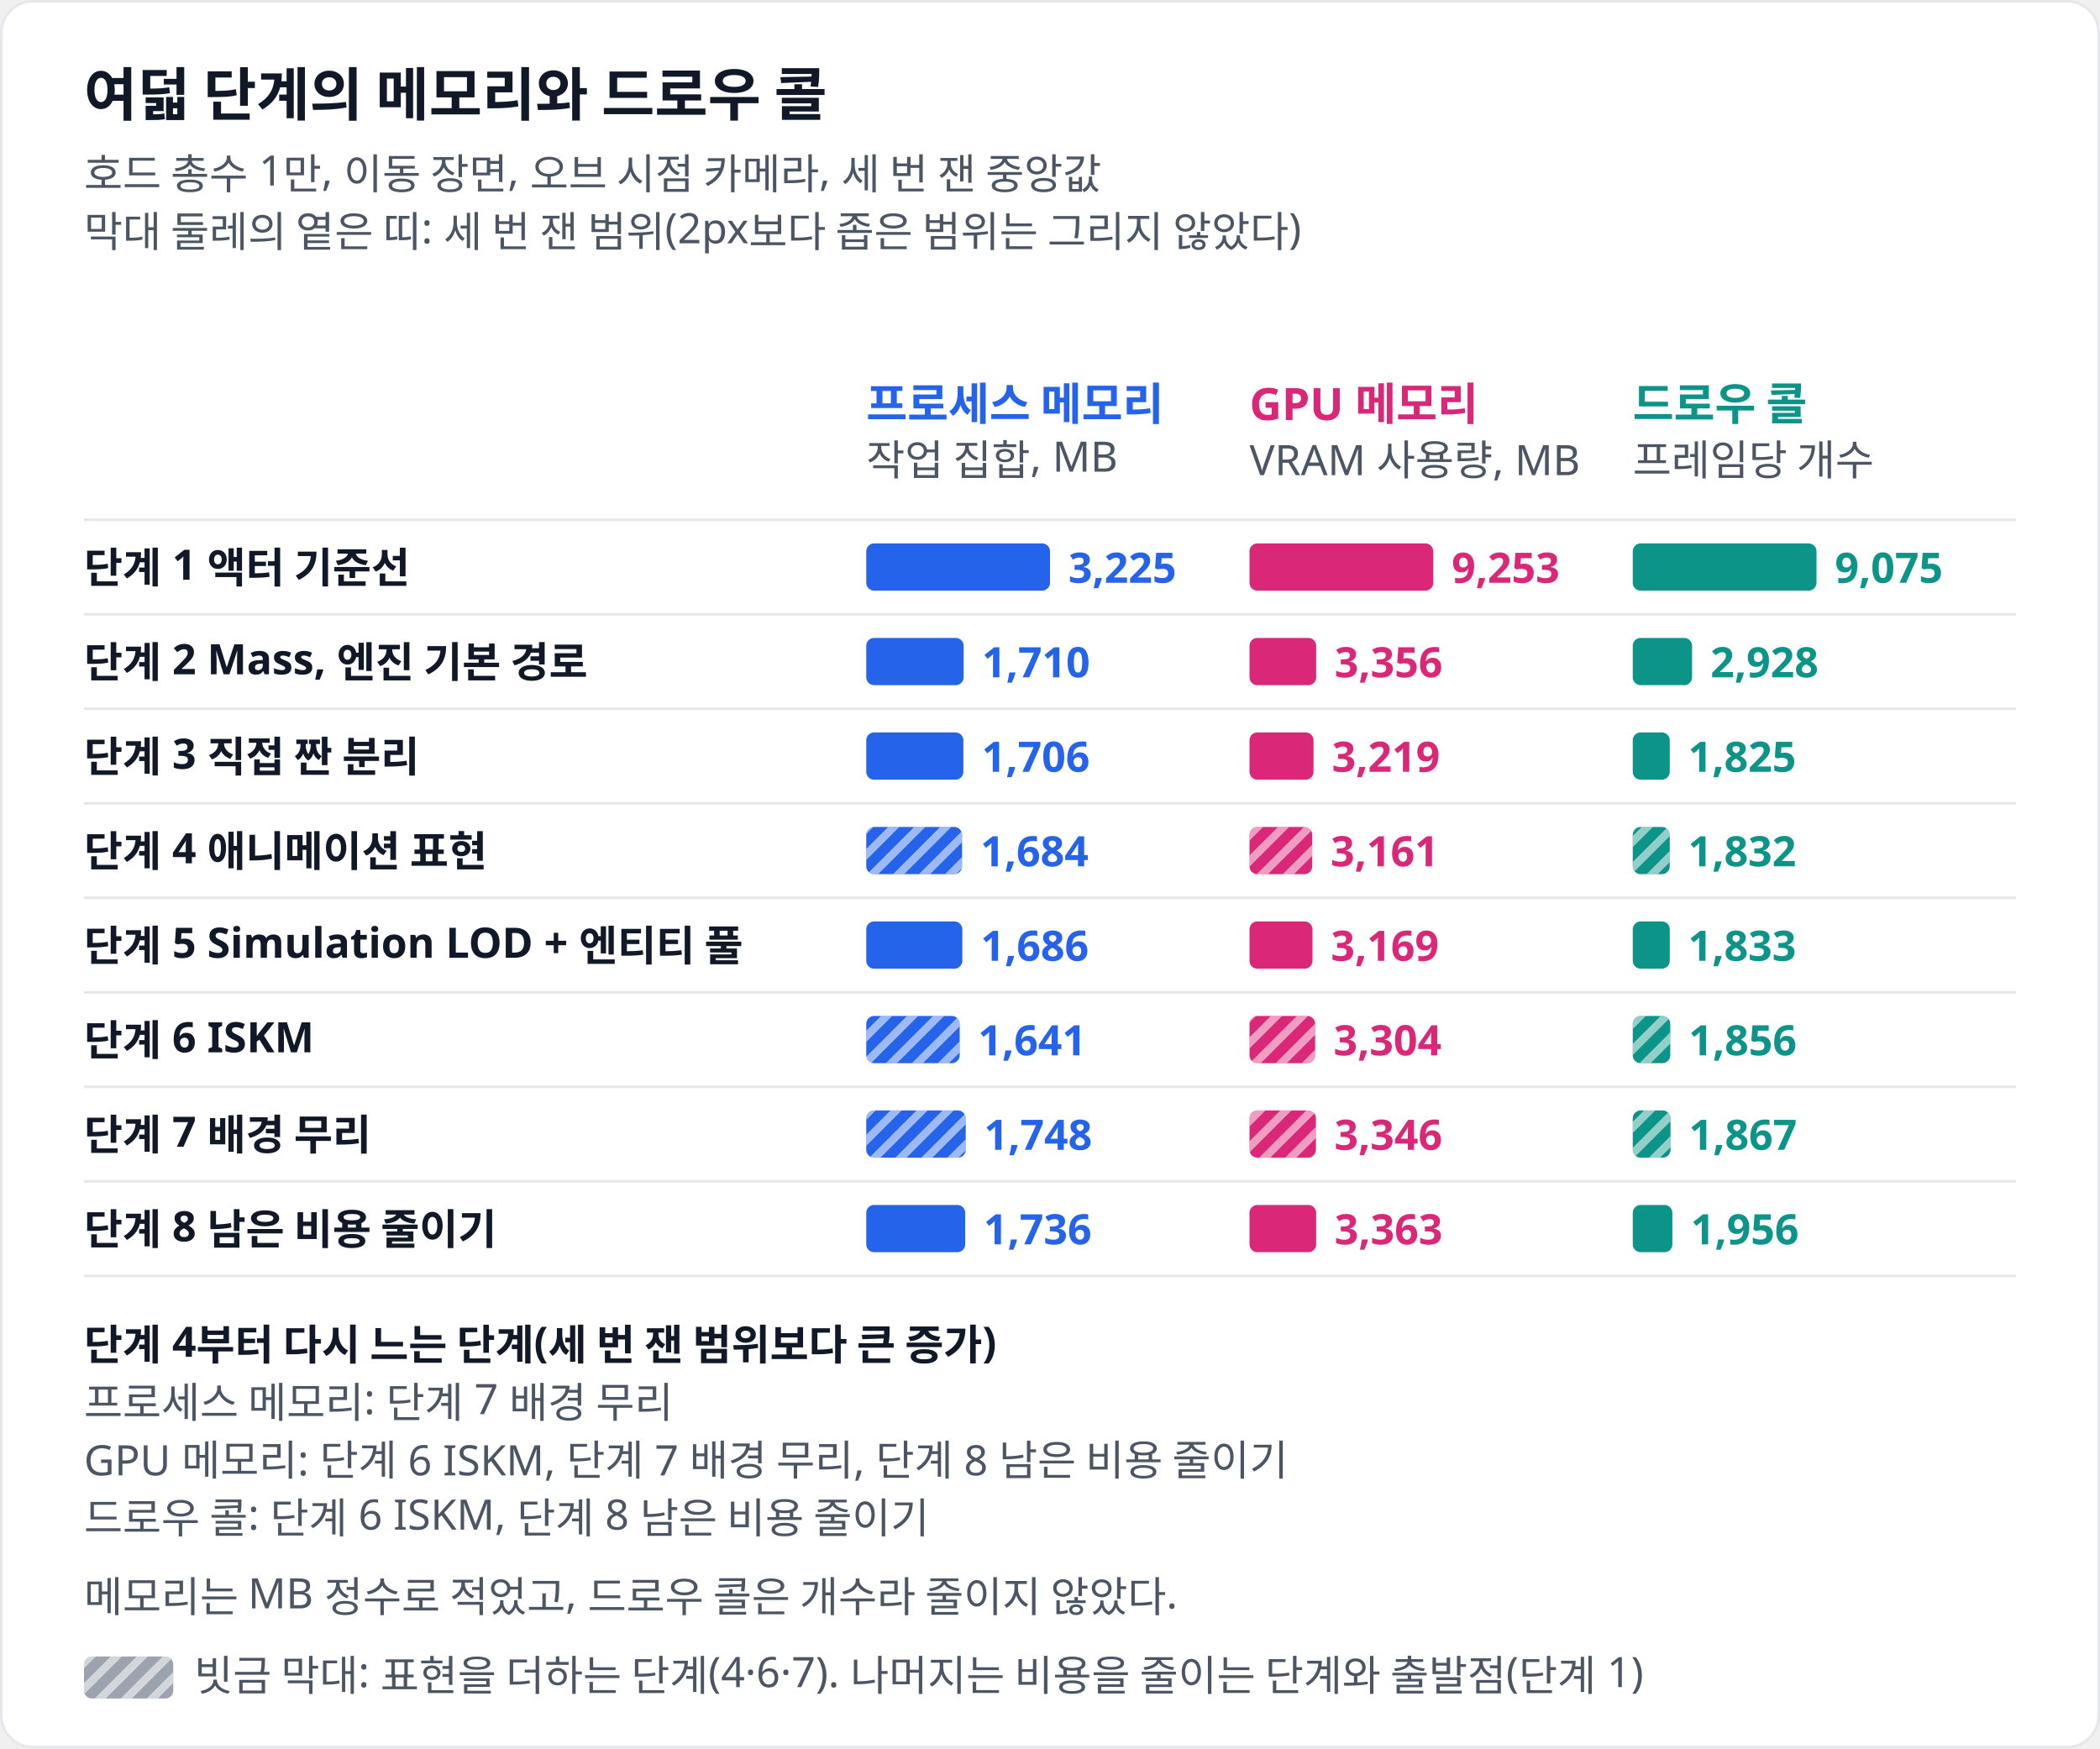
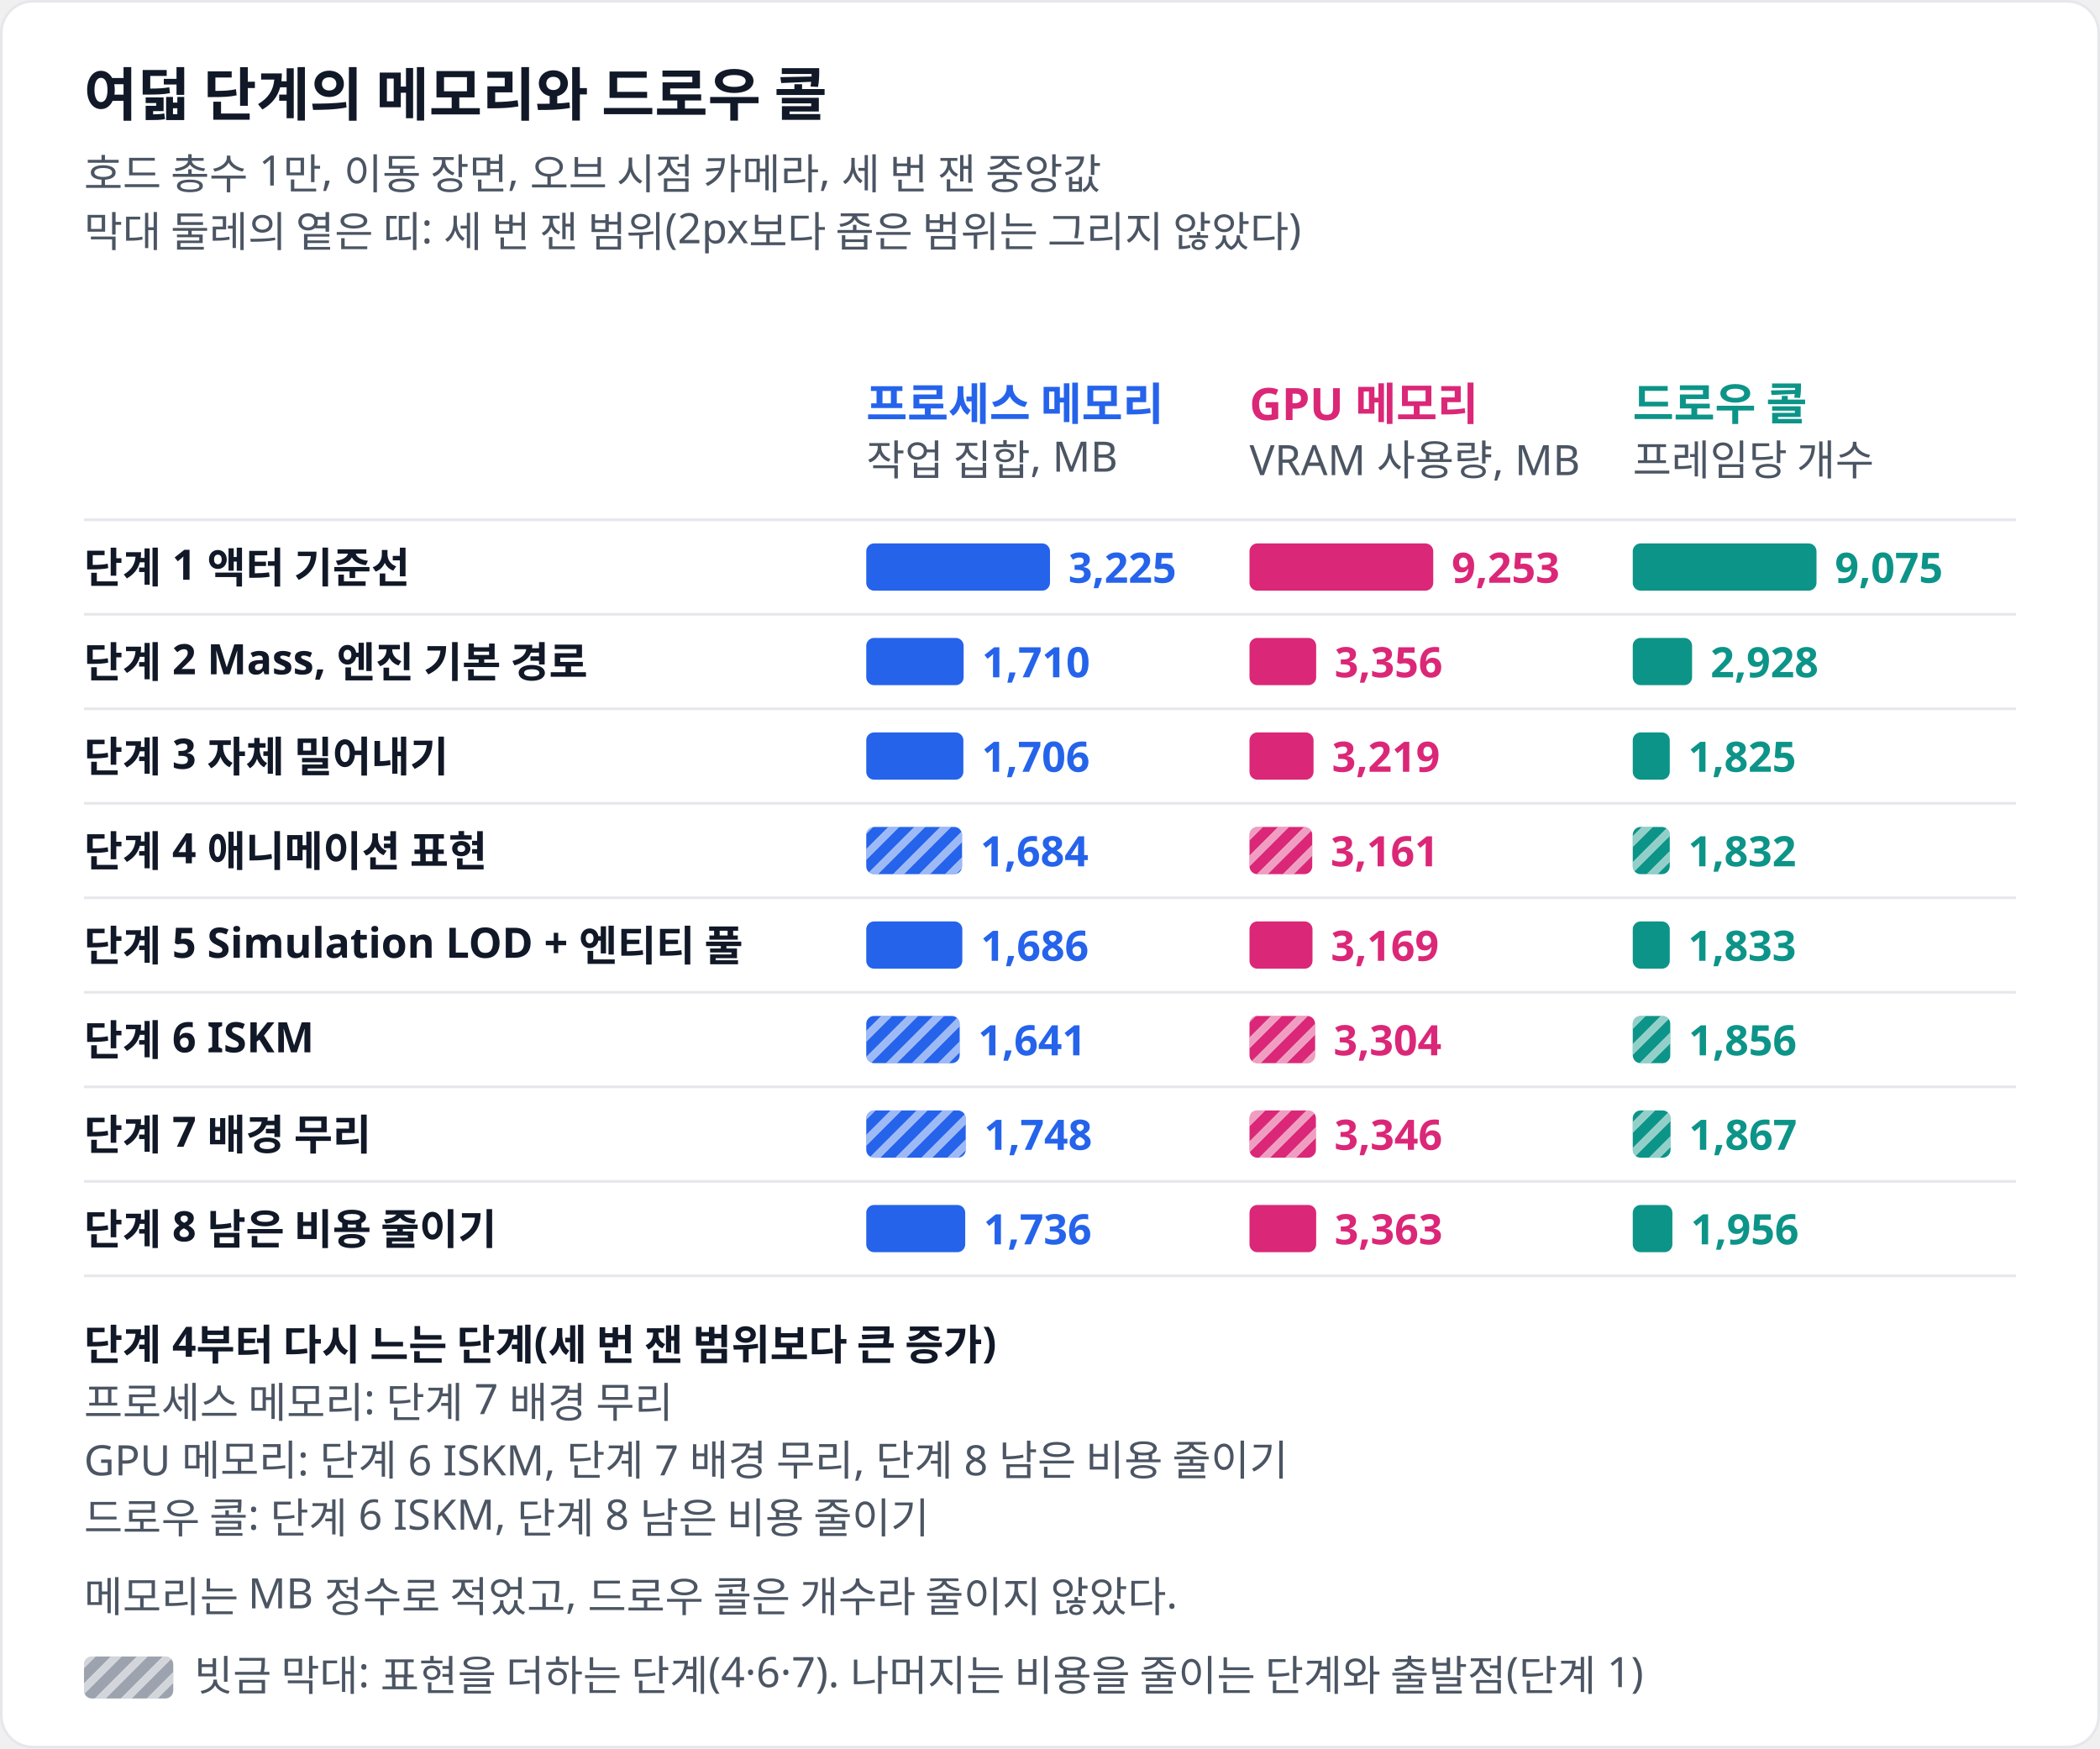
<svg xmlns="http://www.w3.org/2000/svg" width="800" height="666" viewBox="0 0 800 666" font-family="Malgun Gothic, Apple SD Gothic Neo, Noto Sans KR, Segoe UI, sans-serif" font-size="16" fill="#111827">
  <defs>
    <pattern id="rep" patternUnits="userSpaceOnUse" width="7" height="7" patternTransform="rotate(45)">
      <rect width="3" height="7" fill="#ffffff" fill-opacity="0.55" />
    </pattern>
  </defs>
  <rect x="0.5" y="0.5" width="799" height="665" rx="12" fill="#ffffff" stroke="#e5e7eb" />
  <text x="32" y="44" font-size="22" font-weight="700">여덟 단계의 메모리와 드로우 콜</text>
  <text x="32" y="72" font-size="16" fill="#4b5563">호드 총수 1만, 이동 장면, 오브 시점 카메라, 세 번 잰 중앙값</text>
  <text x="32" y="94" font-size="16" fill="#4b5563">막대 둘레의 옅은 띠: 세 번 잰 범위(2px보다 좁은 범위는 그리지 않았다)</text>
  <text x="330.0" y="160.0" font-size="17" text-anchor="start" font-weight="700" fill="#2563eb">프로세스 메모리</text>
  <text x="330.0" y="181.0" font-size="16" text-anchor="start" fill="#4b5563">작업 집합, MB</text>
  <text x="476.0" y="160.0" font-size="17" text-anchor="start" font-weight="700" fill="#db2777">GPU 메모리</text>
  <text x="476.0" y="181.0" font-size="16" text-anchor="start" fill="#4b5563">VRAM 사용량, MB</text>
  <text x="622.0" y="160.0" font-size="17" text-anchor="start" font-weight="700" fill="#0d9488">드로우 콜</text>
  <text x="622.0" y="181.0" font-size="16" text-anchor="start" fill="#4b5563">프레임당 개수</text>
  <line x1="32" y1="198" x2="768" y2="198" stroke="#e5e7eb" />
  <text x="32.0" y="222.0" font-size="16" text-anchor="start" font-weight="700" fill="#111827">단계 1 액터 기준선</text>
  <rect x="330.0" y="207.0" width="70.0" height="18" rx="3" fill="#2563eb" />
  <text x="407.0" y="222.0" font-size="16" text-anchor="start" font-weight="700" fill="#2563eb">3,225</text>
  <rect x="476.0" y="207.0" width="70.0" height="18" rx="3" fill="#db2777" />
  <text x="553.0" y="222.0" font-size="16" text-anchor="start" font-weight="700" fill="#db2777">9,253</text>
  <rect x="622.0" y="207.0" width="70.0" height="18" rx="3" fill="#0d9488" />
  <text x="699.0" y="222.0" font-size="16" text-anchor="start" font-weight="700" fill="#0d9488">9,075</text>
  <line x1="32" y1="234" x2="768" y2="234" stroke="#e5e7eb" />
  <text x="32.0" y="258.0" font-size="16" text-anchor="start" font-weight="700" fill="#111827">단계 2 Mass, 엔진 기본 경로</text>
  <rect x="330.0" y="243.0" width="37.1" height="18" rx="3" fill="#2563eb" />
  <text x="374.1" y="258.0" font-size="16" text-anchor="start" font-weight="700" fill="#2563eb">1,710</text>
  <rect x="476.0" y="243.0" width="25.4" height="18" rx="3" fill="#db2777" />
  <text x="508.4" y="258.0" font-size="16" text-anchor="start" font-weight="700" fill="#db2777">3,356</text>
  <rect x="622.0" y="243.0" width="22.6" height="18" rx="3" fill="#0d9488" />
  <text x="651.6" y="258.0" font-size="16" text-anchor="start" font-weight="700" fill="#0d9488">2,928</text>
  <line x1="32" y1="270" x2="768" y2="270" stroke="#e5e7eb" />
-   <text x="32.0" y="294.0" font-size="16" text-anchor="start" font-weight="700" fill="#111827">단계 3 직접 짠 분리</text>
+   <text x="32.0" y="294.0" font-size="16" text-anchor="start" font-weight="700" fill="#111827">단계 3 자체 밀어내기</text>
  <rect x="330.0" y="279.0" width="37.0" height="18" rx="3" fill="#2563eb" />
  <text x="374.0" y="294.0" font-size="16" text-anchor="start" font-weight="700" fill="#2563eb">1,706</text>
  <rect x="476.0" y="279.0" width="24.4" height="18" rx="3" fill="#db2777" />
  <text x="507.4" y="294.0" font-size="16" text-anchor="start" font-weight="700" fill="#db2777">3,219</text>
  <rect x="622.0" y="279.0" width="14.1" height="18" rx="3" fill="#0d9488" />
  <text x="643.1" y="294.0" font-size="16" text-anchor="start" font-weight="700" fill="#0d9488">1,825</text>
  <line x1="32" y1="306" x2="768" y2="306" stroke="#e5e7eb" />
  <text x="32.0" y="330.0" font-size="16" text-anchor="start" font-weight="700" fill="#111827">단계 4 애니메이션 표현</text>
  <rect x="330.0" y="315.0" width="36.5" height="18" rx="3" fill="#2563eb" />
  <rect x="330.0" y="315.0" width="36.5" height="18" rx="3" fill="url(#rep)" />
  <text x="373.5" y="330.0" font-size="16" text-anchor="start" font-weight="700" fill="#2563eb">1,684</text>
  <rect x="476.0" y="315.0" width="23.9" height="18" rx="3" fill="#db2777" />
  <rect x="476.0" y="315.0" width="23.9" height="18" rx="3" fill="url(#rep)" />
  <text x="506.9" y="330.0" font-size="16" text-anchor="start" font-weight="700" fill="#db2777">3,161</text>
  <rect x="622.0" y="315.0" width="14.1" height="18" rx="3" fill="#0d9488" />
  <rect x="622.0" y="315.0" width="14.1" height="18" rx="3" fill="url(#rep)" />
  <text x="643.1" y="330.0" font-size="16" text-anchor="start" font-weight="700" fill="#0d9488">1,832</text>
  <line x1="32" y1="342" x2="768" y2="342" stroke="#e5e7eb" />
  <text x="32.0" y="366.0" font-size="16" text-anchor="start" font-weight="700" fill="#111827">단계 5 Simulation LOD + 엔티티 풀</text>
  <rect x="330.0" y="351.0" width="36.6" height="18" rx="3" fill="#2563eb" />
  <text x="373.6" y="366.0" font-size="16" text-anchor="start" font-weight="700" fill="#2563eb">1,686</text>
  <rect x="476.0" y="351.0" width="24.0" height="18" rx="3" fill="#db2777" />
  <text x="507.0" y="366.0" font-size="16" text-anchor="start" font-weight="700" fill="#db2777">3,169</text>
  <rect x="622.0" y="351.0" width="14.1" height="18" rx="3" fill="#0d9488" />
  <text x="643.1" y="366.0" font-size="16" text-anchor="start" font-weight="700" fill="#0d9488">1,833</text>
  <line x1="32" y1="378" x2="768" y2="378" stroke="#e5e7eb" />
  <text x="32.0" y="402.0" font-size="16" text-anchor="start" font-weight="700" fill="#111827">단계 6 ISKM</text>
  <rect x="330.0" y="387.0" width="35.6" height="18" rx="3" fill="#2563eb" />
  <rect x="330.0" y="387.0" width="35.6" height="18" rx="3" fill="url(#rep)" />
  <text x="372.6" y="402.0" font-size="16" text-anchor="start" font-weight="700" fill="#2563eb">1,641</text>
  <rect x="476.0" y="387.0" width="25.0" height="18" rx="3" fill="#db2777" />
  <rect x="476.0" y="387.0" width="25.0" height="18" rx="3" fill="url(#rep)" />
  <text x="508.0" y="402.0" font-size="16" text-anchor="start" font-weight="700" fill="#db2777">3,304</text>
  <rect x="622.0" y="387.0" width="14.3" height="18" rx="3" fill="#0d9488" />
  <rect x="622.0" y="387.0" width="14.3" height="18" rx="3" fill="url(#rep)" />
  <text x="643.3" y="402.0" font-size="16" text-anchor="start" font-weight="700" fill="#0d9488">1,856</text>
  <line x1="32" y1="414" x2="768" y2="414" stroke="#e5e7eb" />
  <text x="32.0" y="438.0" font-size="16" text-anchor="start" font-weight="700" fill="#111827">단계 7 배경 무리</text>
  <rect x="330.0" y="423.0" width="37.9" height="18" rx="3" fill="#2563eb" />
  <rect x="330.0" y="423.0" width="37.9" height="18" rx="3" fill="url(#rep)" />
  <text x="374.9" y="438.0" font-size="16" text-anchor="start" font-weight="700" fill="#2563eb">1,748</text>
  <rect x="476.0" y="423.0" width="25.3" height="18" rx="3" fill="#db2777" />
  <rect x="476.0" y="423.0" width="25.3" height="18" rx="3" fill="url(#rep)" />
  <text x="508.3" y="438.0" font-size="16" text-anchor="start" font-weight="700" fill="#db2777">3,346</text>
  <rect x="622.0" y="423.0" width="14.4" height="18" rx="3" fill="#0d9488" />
  <rect x="622.0" y="423.0" width="14.4" height="18" rx="3" fill="url(#rep)" />
  <text x="643.4" y="438.0" font-size="16" text-anchor="start" font-weight="700" fill="#0d9488">1,867</text>
  <line x1="32" y1="450" x2="768" y2="450" stroke="#e5e7eb" />
  <text x="32.0" y="474.0" font-size="16" text-anchor="start" font-weight="700" fill="#111827">단계 8 남은 비용 줄이기</text>
  <rect x="330.0" y="459.0" width="37.7" height="18" rx="3" fill="#2563eb" />
  <text x="374.7" y="474.0" font-size="16" text-anchor="start" font-weight="700" fill="#2563eb">1,736</text>
  <rect x="476.0" y="459.0" width="25.4" height="18" rx="3" fill="#db2777" />
  <text x="508.4" y="474.0" font-size="16" text-anchor="start" font-weight="700" fill="#db2777">3,363</text>
  <rect x="622.0" y="459.0" width="15.1" height="18" rx="3" fill="#0d9488" />
  <text x="644.1" y="474.0" font-size="16" text-anchor="start" font-weight="700" fill="#0d9488">1,956</text>
  <line x1="32" y1="486" x2="768" y2="486" stroke="#e5e7eb" />
  <text x="32.0" y="518.0" font-size="16" text-anchor="start" font-weight="700" fill="#111827">단계 4부터 다시 느는 단계(세 번 잰 범위보다 큰 증가)</text>
  <text x="32.0" y="540.0" font-size="16" text-anchor="start" fill="#4b5563">프로세스 메모리: 단계 7 배경 무리</text>
  <text x="32.0" y="562.0" font-size="16" text-anchor="start" fill="#4b5563">GPU 메모리: 단계 6 ISKM, 단계 7 배경 무리, 단계 8 남은 비용 줄이기</text>
  <text x="32.0" y="584.0" font-size="16" text-anchor="start" fill="#4b5563">드로우 콜: 단계 6 ISKM, 단계 8 남은 비용 줄이기</text>
  <text x="32.0" y="614.0" font-size="16" text-anchor="start" fill="#4b5563">메모리는 MB 정수로 적었고, 드로우 콜은 개수라 줄이지 않았다.</text>
  <rect x="32" y="631" width="34" height="16" rx="3" fill="#9ca3af" />
  <rect x="32" y="631" width="34" height="16" rx="3" fill="url(#rep)" />
  <text x="74.0" y="644.0" font-size="16" text-anchor="start" fill="#4b5563">빗금 막대: 표현을 더하는 단계(4·6·7). 나머지는 비용을 줄이는 단계와 출발점(단계 1)</text>
</svg>
